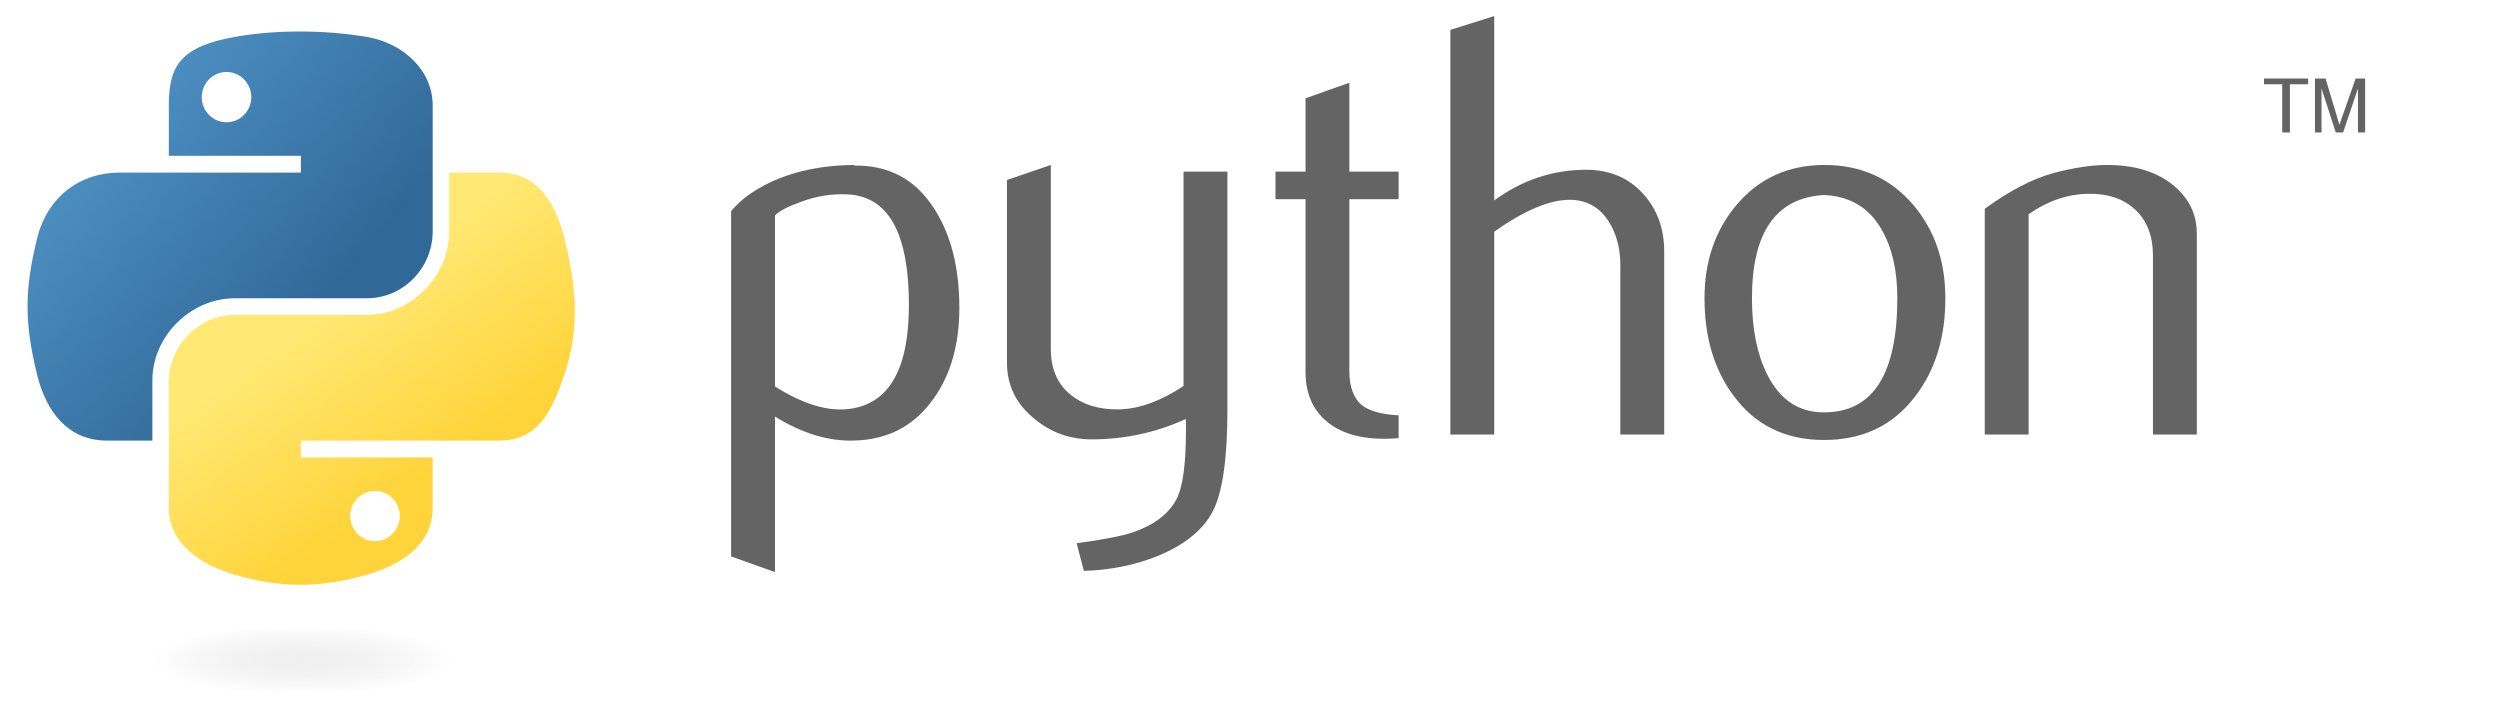
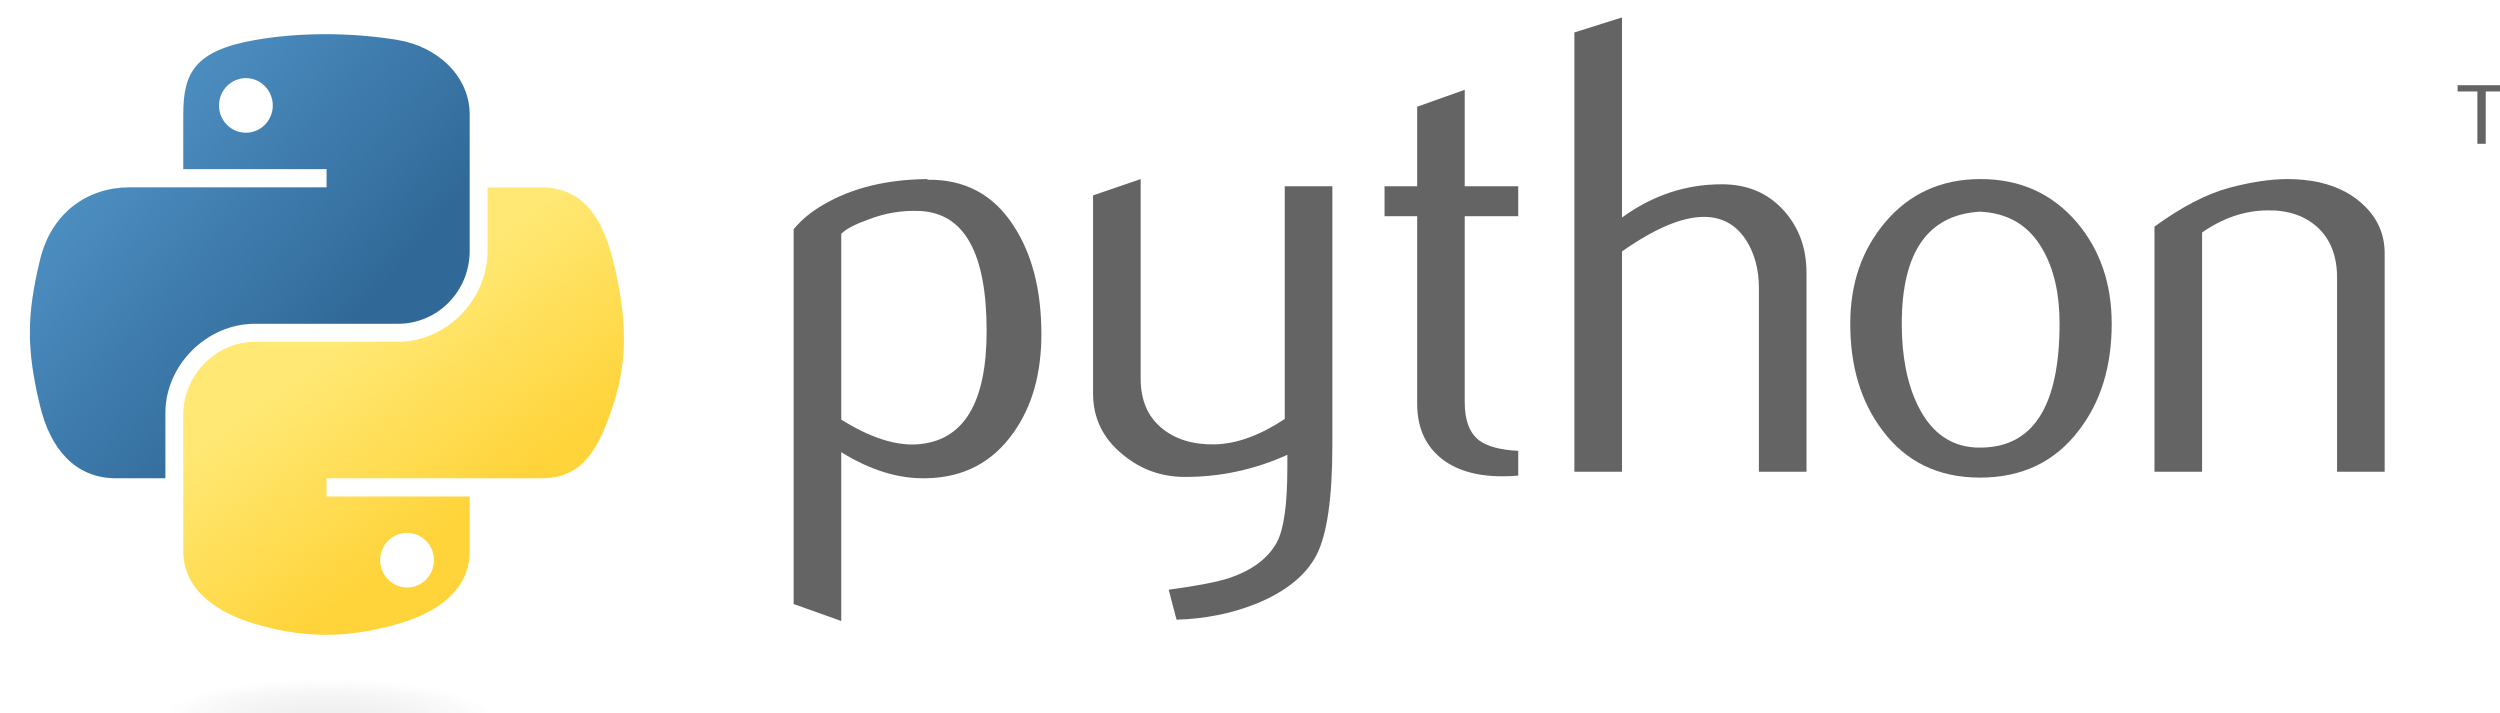
- <svg xmlns="http://www.w3.org/2000/svg" xmlns:xlink="http://www.w3.org/1999/xlink" version="1.0" width="380.84pt" height="110.02pt" id="svg2">
+ <svg xmlns="http://www.w3.org/2000/svg" xmlns:xlink="http://www.w3.org/1999/xlink" version="1.0" width="350.84pt" height="100.02pt" id="svg2">
  <defs id="defs4">
    <linearGradient id="linearGradient2795">
      <stop style="stop-color:#b8b8b8;stop-opacity:0.498" offset="0" id="stop2797" />
      <stop style="stop-color:#7f7f7f;stop-opacity:0" offset="1" id="stop2799" />
    </linearGradient>
    <linearGradient id="linearGradient2787">
      <stop style="stop-color:#7f7f7f;stop-opacity:0.5" offset="0" id="stop2789" />
      <stop style="stop-color:#7f7f7f;stop-opacity:0" offset="1" id="stop2791" />
    </linearGradient>
    <linearGradient id="linearGradient3676">
      <stop style="stop-color:#b2b2b2;stop-opacity:0.5" offset="0" id="stop3678" />
      <stop style="stop-color:#b3b3b3;stop-opacity:0" offset="1" id="stop3680" />
    </linearGradient>
    <linearGradient id="linearGradient3236">
      <stop style="stop-color:#f4f4f4;stop-opacity:1" offset="0" id="stop3244" />
      <stop style="stop-color:#ffffff;stop-opacity:1" offset="1" id="stop3240" />
    </linearGradient>
    <linearGradient id="linearGradient4671">
      <stop style="stop-color:#ffd43b;stop-opacity:1" offset="0" id="stop4673" />
      <stop style="stop-color:#ffe873;stop-opacity:1" offset="1" id="stop4675" />
    </linearGradient>
    <linearGradient id="linearGradient4689">
      <stop style="stop-color:#5a9fd4;stop-opacity:1" offset="0" id="stop4691" />
      <stop style="stop-color:#306998;stop-opacity:1" offset="1" id="stop4693" />
    </linearGradient>
    <linearGradient x1="224.24" y1="144.757" x2="-65.309" y2="144.757" id="linearGradient2987" xlink:href="#linearGradient4671" gradientUnits="userSpaceOnUse" gradientTransform="translate(100.2702,99.61116)" />
    <linearGradient x1="172.942" y1="77.476" x2="26.67" y2="76.313" id="linearGradient2990" xlink:href="#linearGradient4689" gradientUnits="userSpaceOnUse" gradientTransform="translate(100.2702,99.61116)" />
    <linearGradient x1="172.942" y1="77.476" x2="26.67" y2="76.313" id="linearGradient2587" xlink:href="#linearGradient4689" gradientUnits="userSpaceOnUse" gradientTransform="translate(100.2702,99.61116)" />
    <linearGradient x1="224.24" y1="144.757" x2="-65.309" y2="144.757" id="linearGradient2589" xlink:href="#linearGradient4671" gradientUnits="userSpaceOnUse" gradientTransform="translate(100.2702,99.61116)" />
    <linearGradient x1="172.942" y1="77.476" x2="26.67" y2="76.313" id="linearGradient2248" xlink:href="#linearGradient4689" gradientUnits="userSpaceOnUse" gradientTransform="translate(100.2702,99.61116)" />
    <linearGradient x1="224.24" y1="144.757" x2="-65.309" y2="144.757" id="linearGradient2250" xlink:href="#linearGradient4671" gradientUnits="userSpaceOnUse" gradientTransform="translate(100.2702,99.61116)" />
    <linearGradient x1="224.24" y1="144.757" x2="-65.309" y2="144.757" id="linearGradient2255" xlink:href="#linearGradient4671" gradientUnits="userSpaceOnUse" gradientTransform="matrix(0.562541,0,0,0.567972,-11.5974,-7.60954)" />
    <linearGradient x1="172.942" y1="76.176" x2="26.67" y2="76.313" id="linearGradient2258" xlink:href="#linearGradient4689" gradientUnits="userSpaceOnUse" gradientTransform="matrix(0.562541,0,0,0.567972,-11.5974,-7.60954)" />
    <radialGradient cx="61.519" cy="132.286" r="29.037" fx="61.519" fy="132.286" id="radialGradient2801" xlink:href="#linearGradient2795" gradientUnits="userSpaceOnUse" gradientTransform="matrix(1,0,0,0.177966,0,108.7434)" />
    <linearGradient x1="150.961" y1="192.352" x2="112.031" y2="137.273" id="linearGradient1475" xlink:href="#linearGradient4671" gradientUnits="userSpaceOnUse" gradientTransform="matrix(0.562541,0,0,0.567972,-9.399749,-5.305317)" />
    <linearGradient x1="26.649" y1="20.604" x2="135.665" y2="114.398" id="linearGradient1478" xlink:href="#linearGradient4689" gradientUnits="userSpaceOnUse" gradientTransform="matrix(0.562541,0,0,0.567972,-9.399749,-5.305317)" />
    <radialGradient cx="61.519" cy="132.286" r="29.037" fx="61.519" fy="132.286" id="radialGradient1480" xlink:href="#linearGradient2795" gradientUnits="userSpaceOnUse" gradientTransform="matrix(2.382716e-8,-0.296405,1.43676,4.683673e-7,-128.544,150.5202)" />
  </defs>
  <g id="g2303">
    <path id="path46" style="fill:#646464;fill-opacity:1" d="M 184.613,61.929 C 184.613,47.367 180.461,39.891 172.157,39.482 C 168.852,39.326 165.626,39.852 162.488,41.071 C 159.983,41.967 158.296,42.854 157.409,43.751 L 157.409,78.509 C 162.721,81.843 167.439,83.392 171.552,83.149 C 180.256,82.574 184.613,75.507 184.613,61.929 z M 194.858,62.534 C 194.858,69.932 193.123,76.072 189.633,80.956 C 185.744,86.482 180.354,89.328 173.463,89.484 C 168.268,89.65 162.916,88.022 157.409,84.611 L 157.409,116.201 L 148.5,113.024 L 148.5,42.903 C 149.963,41.11 151.844,39.57 154.125,38.263 C 159.427,35.174 165.87,33.585 173.453,33.507 L 173.58,33.634 C 180.51,33.546 185.851,36.392 189.604,42.162 C 193.103,47.455 194.858,54.239 194.858,62.534 z " />
    <path id="path48" style="fill:#646464;fill-opacity:1" d="M 249.305,83.266 C 249.305,93.188 248.311,100.06 246.322,103.881 C 244.324,107.702 240.523,110.753 234.908,113.024 C 230.357,114.817 225.434,115.792 220.151,115.957 L 218.68,110.343 C 224.05,109.612 227.832,108.881 230.025,108.15 C 234.343,106.688 237.306,104.446 238.934,101.444 C 240.24,98.998 240.883,94.329 240.883,87.418 L 240.883,85.098 C 234.791,87.866 228.407,89.241 221.73,89.241 C 217.344,89.241 213.475,87.866 210.141,85.098 C 206.398,82.086 204.527,78.265 204.527,73.636 L 204.527,36.558 L 213.436,33.507 L 213.436,70.828 C 213.436,74.815 214.722,77.885 217.295,80.039 C 219.869,82.194 223.202,83.227 227.286,83.149 C 231.37,83.061 235.747,81.482 240.396,78.392 L 240.396,34.852 L 249.305,34.852 L 249.305,83.266 z " />
    <path id="path50" style="fill:#646464;fill-opacity:1" d="M 284.082,88.997 C 283.02,89.085 282.045,89.124 281.149,89.124 C 276.109,89.124 272.181,87.925 269.374,85.517 C 266.577,83.11 265.173,79.786 265.173,75.546 L 265.173,40.457 L 259.071,40.457 L 259.071,34.852 L 265.173,34.852 L 265.173,19.968 L 274.072,16.8 L 274.072,34.852 L 284.082,34.852 L 284.082,40.457 L 274.072,40.457 L 274.072,75.302 C 274.072,78.646 274.969,81.014 276.762,82.398 C 278.302,83.539 280.749,84.192 284.082,84.357 L 284.082,88.997 z " />
    <path id="path52" style="fill:#646464;fill-opacity:1" d="M 338.023,88.266 L 329.114,88.266 L 329.114,53.878 C 329.114,50.379 328.295,47.367 326.668,44.852 C 324.786,42.006 322.174,40.583 318.821,40.583 C 314.737,40.583 309.63,42.737 303.499,47.046 L 303.499,88.266 L 294.59,88.266 L 294.59,6.069 L 303.499,3.262 L 303.499,40.7 C 309.191,36.558 315.41,34.482 322.164,34.482 C 326.882,34.482 330.703,36.07 333.627,39.238 C 336.561,42.406 338.023,46.354 338.023,51.071 L 338.023,88.266 L 338.023,88.266 z " />
    <path id="path54" style="fill:#646464;fill-opacity:1" d="M 385.374,60.526 C 385.374,54.931 384.312,50.311 382.197,46.656 C 379.682,42.201 375.773,39.852 370.49,39.609 C 360.724,40.174 355.85,47.172 355.85,60.584 C 355.85,66.735 356.864,71.871 358.911,75.994 C 361.523,81.248 365.441,83.841 370.666,83.753 C 380.471,83.675 385.374,75.936 385.374,60.526 z M 395.131,60.584 C 395.131,68.548 393.094,75.176 389.029,80.468 C 384.555,86.395 378.376,89.367 370.49,89.367 C 362.673,89.367 356.581,86.395 352.185,80.468 C 348.199,75.176 346.21,68.548 346.21,60.584 C 346.21,53.099 348.365,46.802 352.673,41.675 C 357.225,36.236 363.209,33.507 370.607,33.507 C 378.005,33.507 384.029,36.236 388.669,41.675 C 392.977,46.802 395.131,53.099 395.131,60.584 z " />
    <path id="path56" style="fill:#646464;fill-opacity:1" d="M 446.206,88.266 L 437.297,88.266 L 437.297,51.929 C 437.297,47.942 436.098,44.833 433.7,42.591 C 431.303,40.359 428.105,39.277 424.119,39.365 C 419.889,39.443 415.863,40.827 412.042,43.507 L 412.042,88.266 L 403.133,88.266 L 403.133,42.406 C 408.26,38.673 412.978,36.236 417.286,35.096 C 421.351,34.033 424.938,33.507 428.028,33.507 C 430.143,33.507 432.131,33.712 434.002,34.121 C 437.502,34.93 440.348,36.431 442.541,38.634 C 444.987,41.071 446.206,43.995 446.206,47.416 L 446.206,88.266 z " />
    <path id="path1948" style="fill:url(#linearGradient1478);fill-opacity:1" d="M 60.51,6.398 C 55.927,6.419 51.549,6.81 47.698,7.492 C 36.351,9.496 34.291,13.692 34.291,21.429 L 34.291,31.648 L 61.104,31.648 L 61.104,35.054 L 34.291,35.054 L 24.229,35.054 C 16.436,35.054 9.613,39.738 7.479,48.648 C 5.017,58.861 4.908,65.234 7.479,75.898 C 9.385,83.836 13.936,89.492 21.729,89.492 L 30.948,89.492 L 30.948,77.242 C 30.948,68.392 38.605,60.585 47.698,60.585 L 74.479,60.585 C 81.934,60.585 87.885,54.447 87.885,46.96 L 87.885,21.429 C 87.885,14.163 81.755,8.704 74.479,7.492 C 69.873,6.725 65.094,6.377 60.51,6.398 z M 46.01,14.617 C 48.78,14.617 51.041,16.915 51.041,19.742 C 51.041,22.558 48.78,24.835 46.01,24.835 C 43.231,24.835 40.979,22.558 40.979,19.742 C 40.979,16.915 43.231,14.617 46.01,14.617 z " />
    <path id="path1950" style="fill:url(#linearGradient1475);fill-opacity:1" d="M 91.229,35.054 L 91.229,46.96 C 91.229,56.191 83.403,63.96 74.479,63.96 L 47.698,63.96 C 40.362,63.96 34.291,70.239 34.291,77.585 L 34.291,103.117 C 34.291,110.383 40.61,114.657 47.698,116.742 C 56.185,119.237 64.324,119.688 74.479,116.742 C 81.229,114.787 87.885,110.854 87.885,103.117 L 87.885,92.898 L 61.104,92.898 L 61.104,89.492 L 87.885,89.492 L 101.291,89.492 C 109.084,89.492 111.988,84.056 114.698,75.898 C 117.497,67.499 117.378,59.422 114.698,48.648 C 112.772,40.891 109.094,35.054 101.291,35.054 L 91.229,35.054 z M 76.166,99.71 C 78.946,99.71 81.198,101.988 81.198,104.804 C 81.198,107.631 78.946,109.929 76.166,109.929 C 73.397,109.929 71.135,107.631 71.135,104.804 C 71.135,101.988 73.397,99.71 76.166,99.71 z " />
    <path id="text3004" style="font-size:15.164px;font-style:normal;font-weight:normal;line-height:125%;fill:#646464;fill-opacity:1;stroke:none;stroke-width:1px;stroke-linecap:butt;stroke-linejoin:miter;stroke-opacity:1;font-family:Bitstream Vera Sans" d="M 463.554,26.909 L 465.116,26.909 L 465.116,17.113 L 468.816,17.113 L 468.816,15.945 L 459.854,15.945 L 459.854,17.113 L 463.554,17.113 L 463.554,26.909 M 470.201,26.909 L 471.536,26.909 L 471.536,17.962 L 474.432,26.908 L 475.918,26.908 L 478.936,17.993 L 478.936,26.909 L 480.392,26.909 L 480.392,15.945 L 478.466,15.945 L 475.168,25.338 L 472.355,15.945 L 470.201,15.945 L 470.201,26.909" />
    <path id="path1894" style="opacity:0.444;fill:url(#radialGradient1480);fill-opacity:1;fill-rule:nonzero;stroke:none;stroke-width:20;stroke-miterlimit:4;stroke-dasharray:none;stroke-opacity:1" transform="matrix(0.73406,0,0,0.809524,16.24958,27.00935)" d="M 110.467 132.286 A 48.948 8.607 0 1 1  12.571,132.286 A 48.948 8.607 0 1 1  110.467 132.286 z" />
  </g>
</svg>
